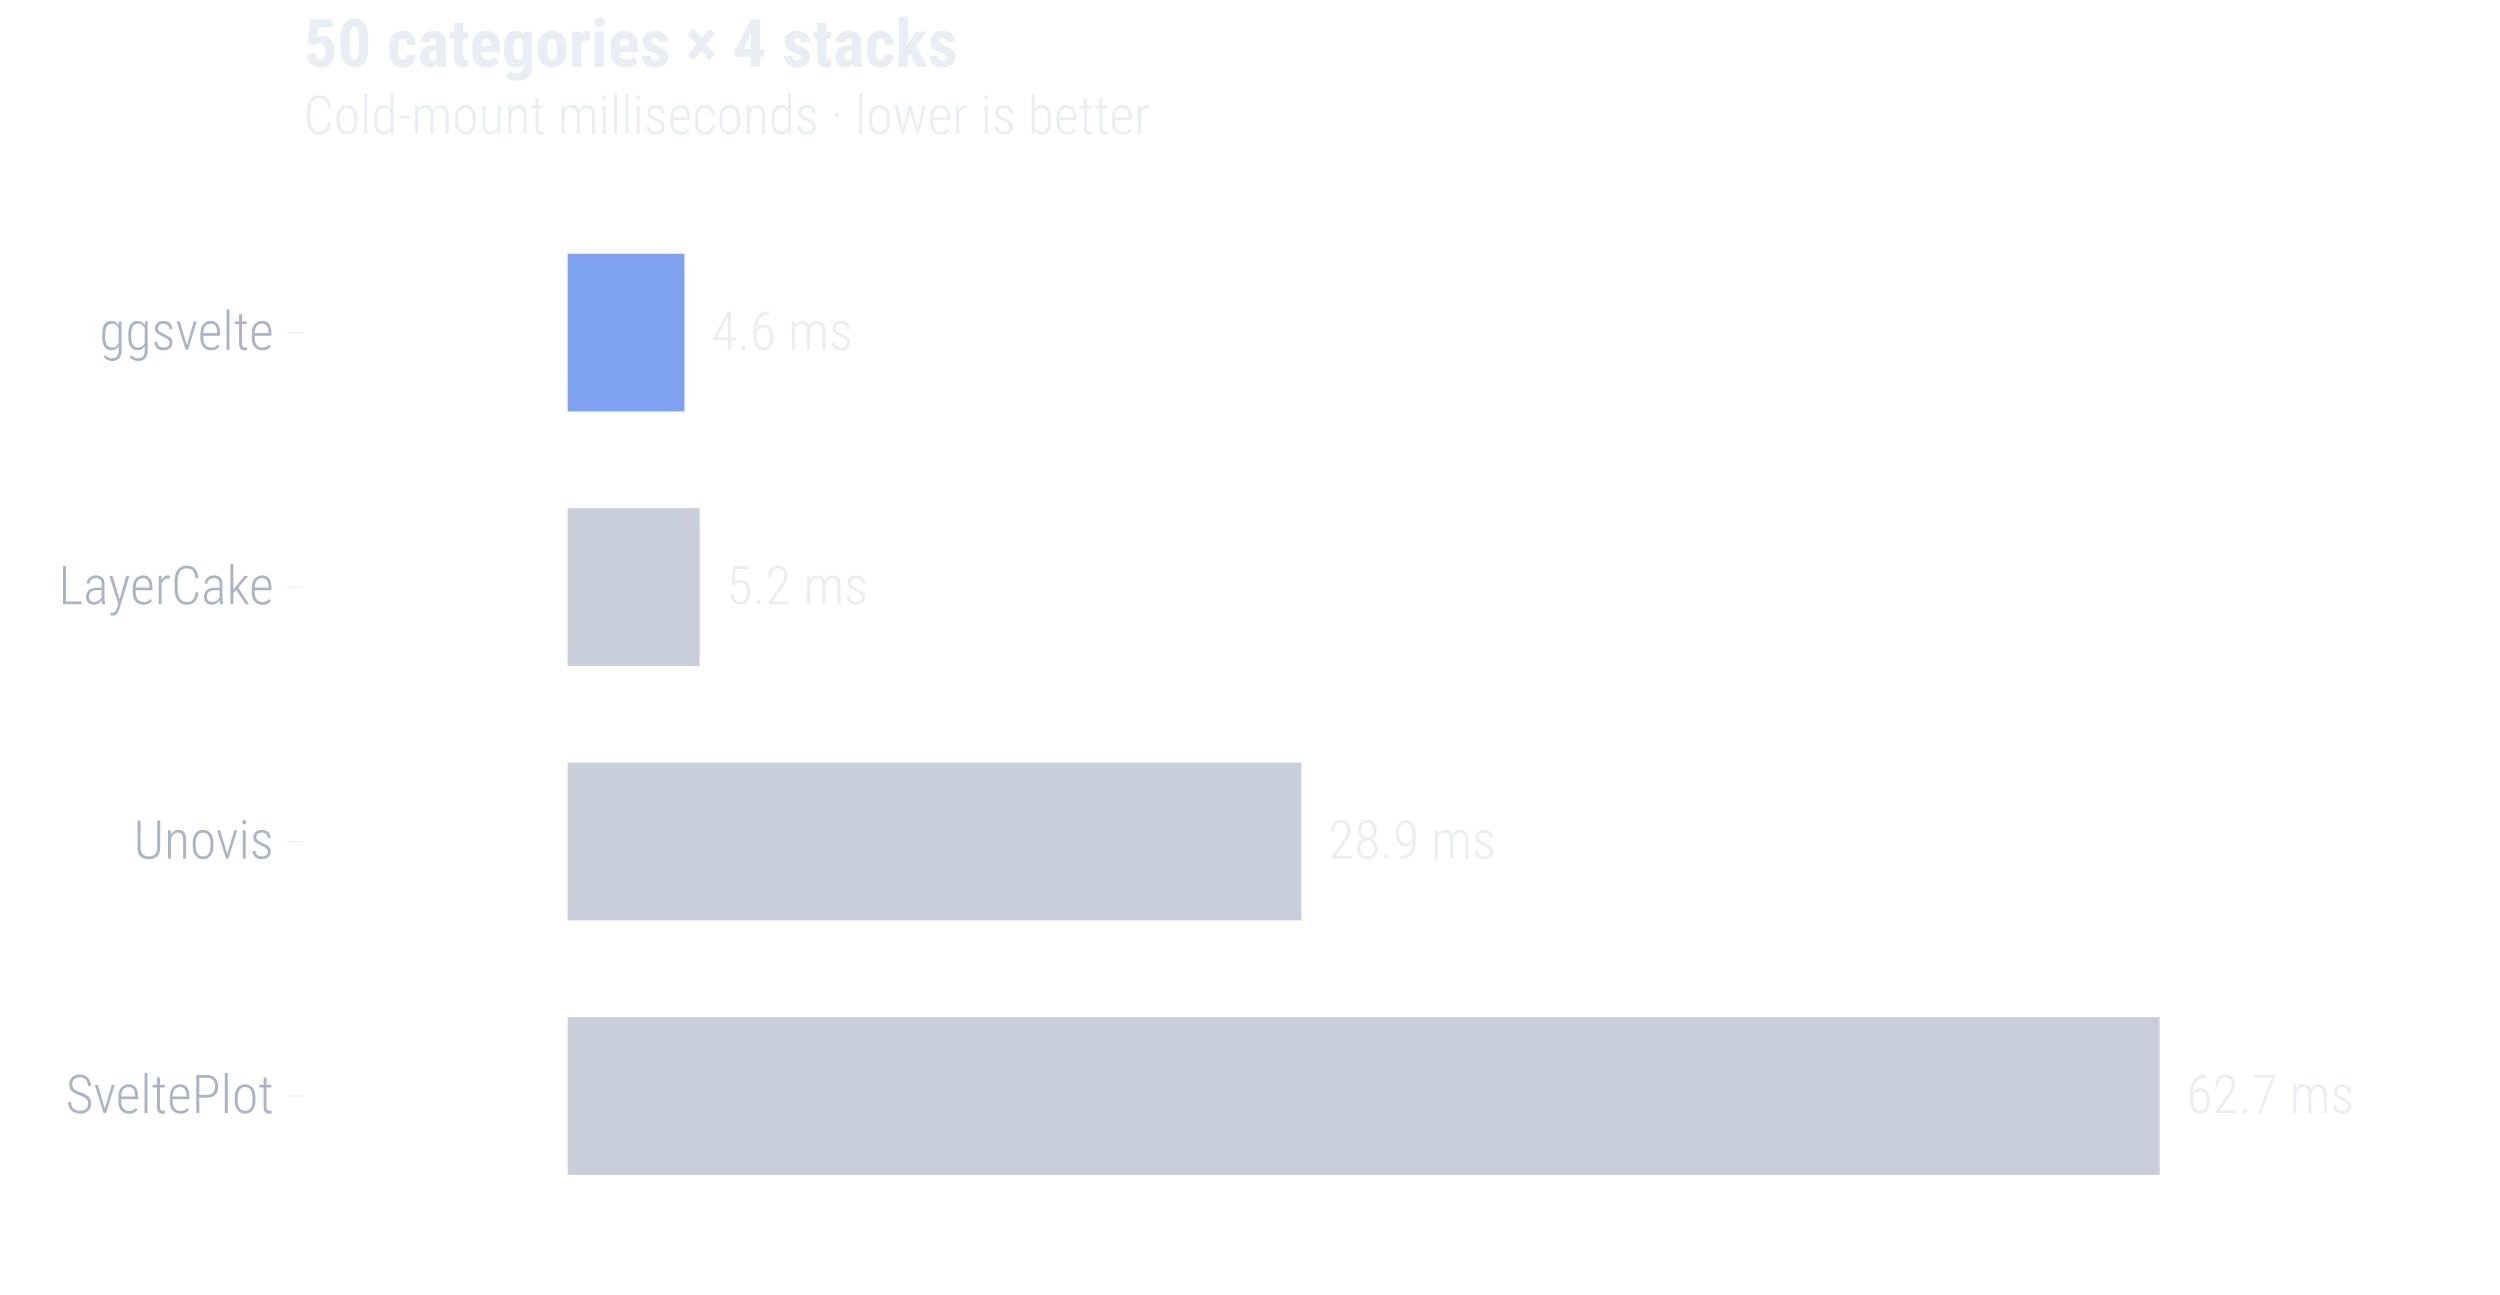
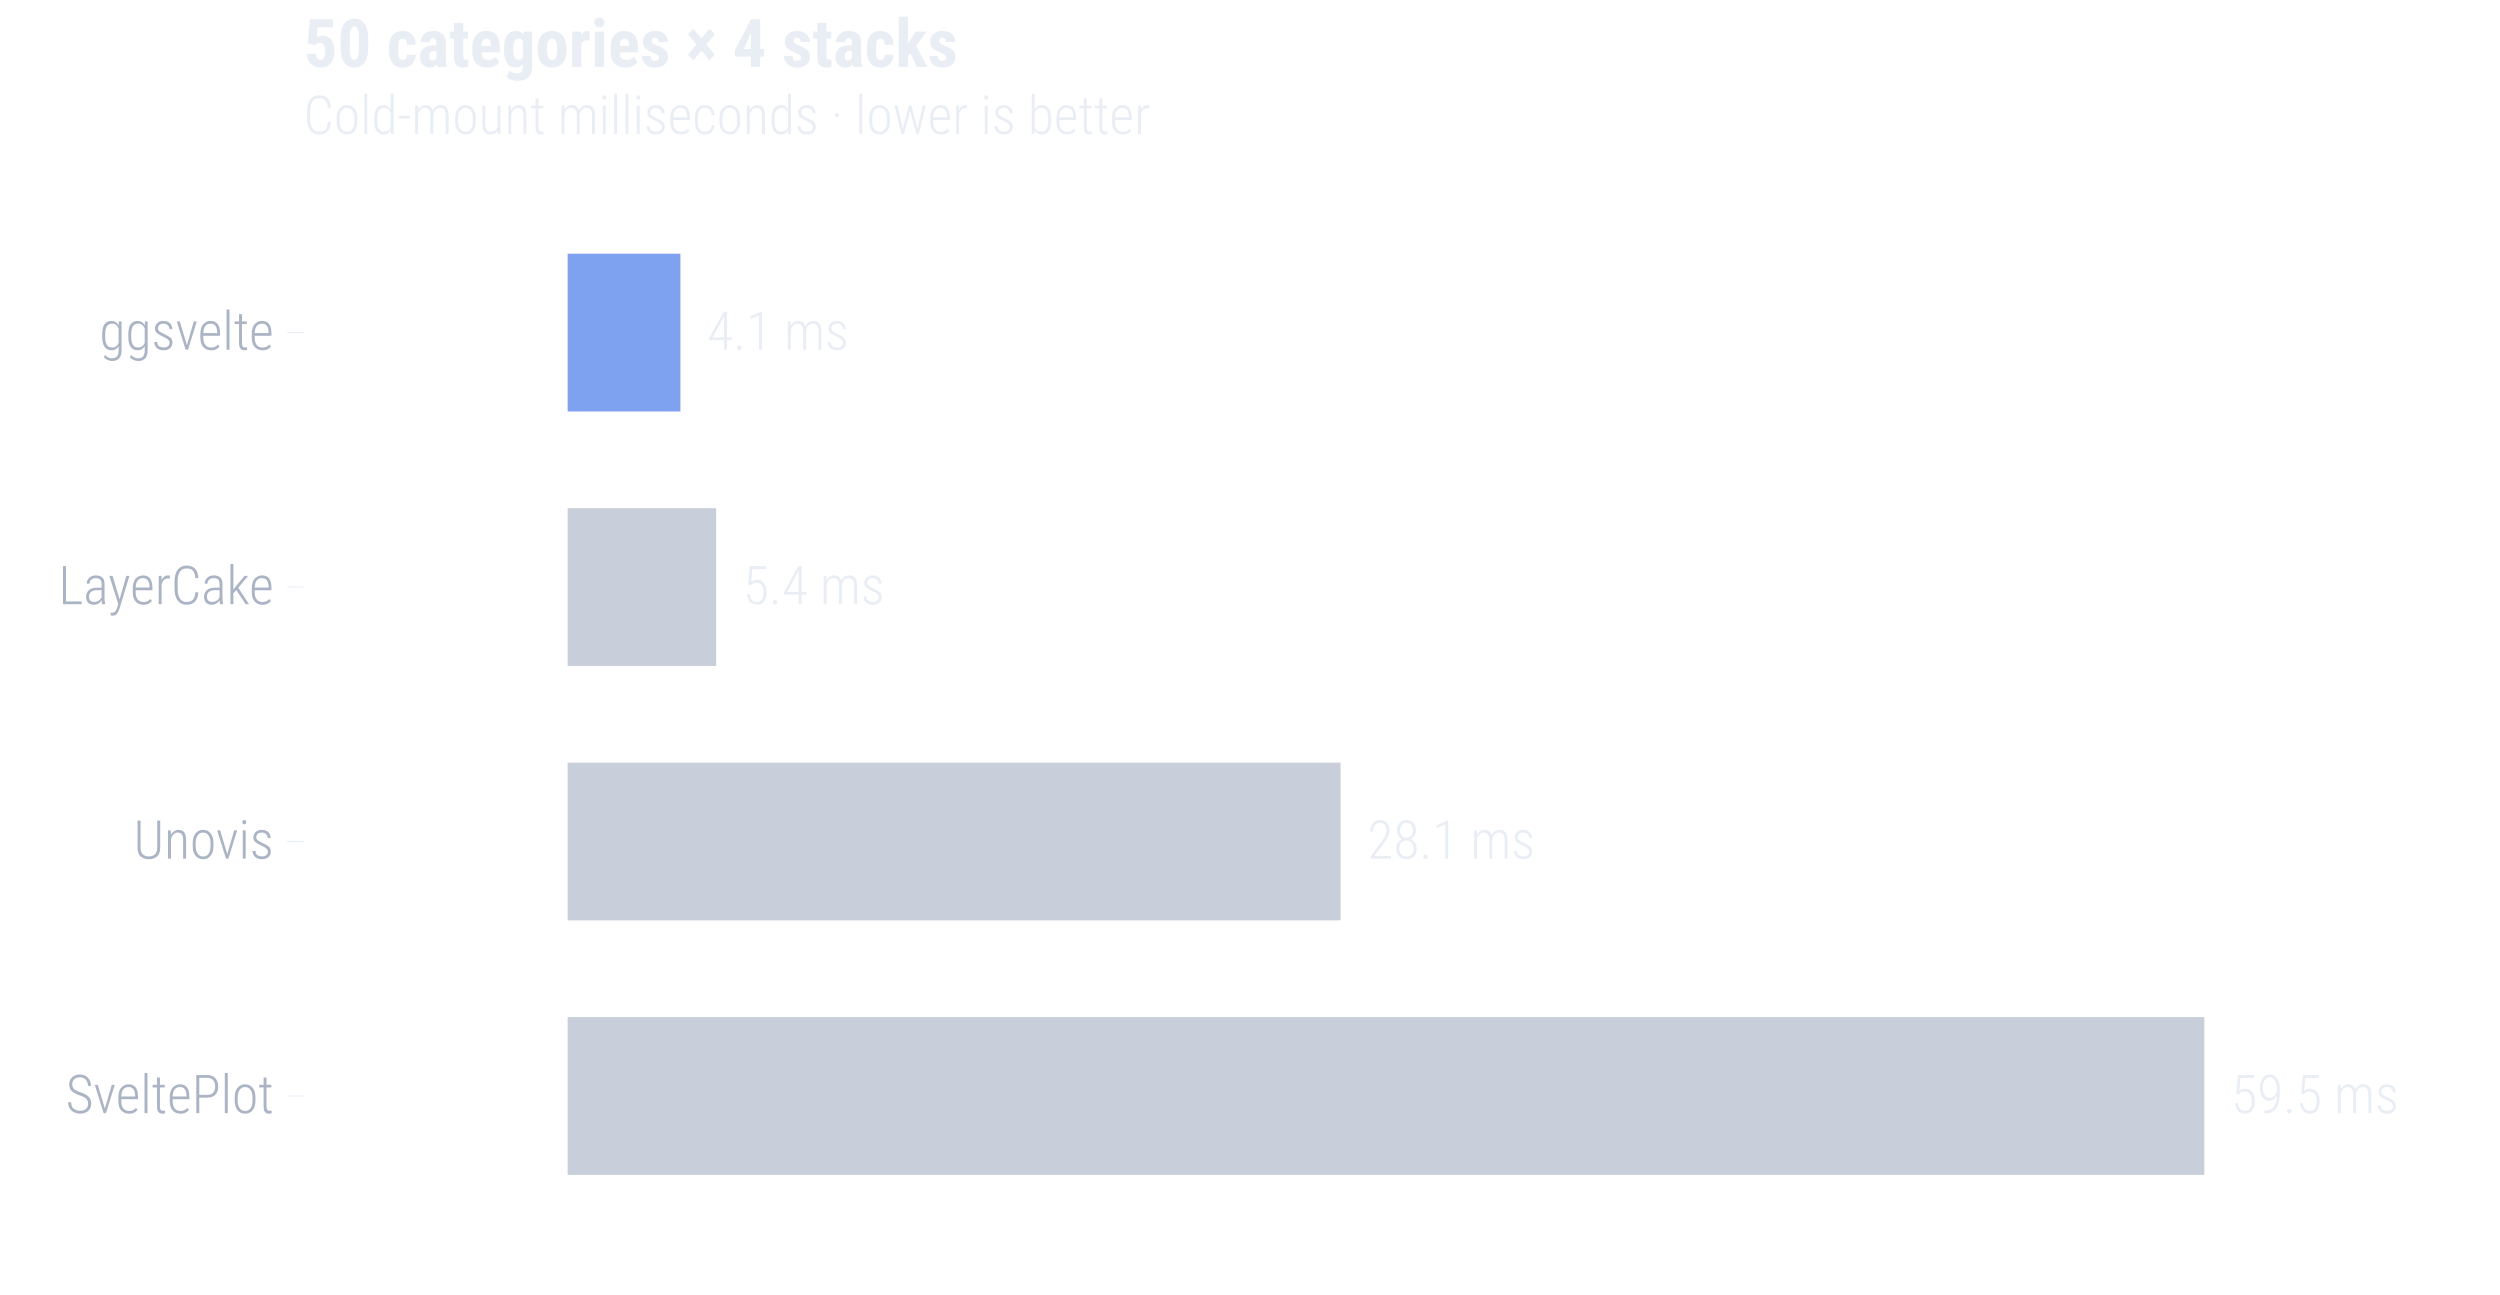
- <svg xmlns="http://www.w3.org/2000/svg" width="560" height="290" viewBox="0 0 560 290" role="img" aria-label="Bar chart of cold-mount time for a stacked bar chart of 50 categories by 4 stacks: ggsvelte 4.6 ms, LayerCake 5.2 ms, Unovis 28.9 ms, SveltePlot 62.7 ms. Lower is better." class="gg-plot" font-family="&quot;Roboto Condensed&quot;, &quot;Arial Narrow&quot;, Arial, sans-serif" font-size="11" font-weight="300" text-rendering="optimizeLegibility" shape-rendering="geometricPrecision">
+ <svg xmlns="http://www.w3.org/2000/svg" width="560" height="290" viewBox="0 0 560 290" role="img" aria-label="Bar chart of cold-mount time for a stacked bar chart of 50 categories by 4 stacks: ggsvelte 4.1 ms, LayerCake 5.4 ms, Unovis 28.1 ms, SveltePlot 59.5 ms. Lower is better." class="gg-plot" font-family="&quot;Roboto Condensed&quot;, &quot;Arial Narrow&quot;, Arial, sans-serif" font-size="11" font-weight="300" text-rendering="optimizeLegibility" shape-rendering="geometricPrecision">
  <rect class="gg-paper" width="560" height="290" fill="var(--gg-paper, transparent)" />
  <text class="gg-title" x="68" y="15" font-size="15" font-weight="700" fill="var(--gg-ink, #e9edf4)">50 categories × 4 stacks</text>
  <text class="gg-subtitle" x="68" y="30" font-size="12" font-weight="300" fill="var(--gg-ink, #e9edf4)">Cold-mount milliseconds · lower is better</text>
  <defs>
    <clipPath id="gg-clip-0">
      <rect width="488" height="228" />
    </clipPath>
  </defs>
  <g class="gg-panel" data-panel="0" transform="translate(68,46)">
    <rect class="gg-panel-background" width="488" height="228" fill="var(--gg-panel, transparent)" />
    <g class="gg-grid" stroke="var(--gg-grid, transparent)" stroke-width="0.25" vector-effect="non-scaling-stroke">
      <line x1="59.15" y1="0" x2="59.15" y2="228" />
-       <line x1="172.9" y1="0" x2="172.9" y2="228" />
-       <line x1="286.66" y1="0" x2="286.66" y2="228" />
-       <line x1="400.41" y1="0" x2="400.41" y2="228" />
+       <line x1="120.77" y1="0" x2="120.77" y2="228" />
+       <line x1="182.38" y1="0" x2="182.38" y2="228" />
+       <line x1="244" y1="0" x2="244" y2="228" />
+       <line x1="305.62" y1="0" x2="305.62" y2="228" />
+       <line x1="367.23" y1="0" x2="367.23" y2="228" />
+       <line x1="428.85" y1="0" x2="428.85" y2="228" />
      <line x1="0" y1="199.5" x2="488" y2="199.5" />
      <line x1="0" y1="142.5" x2="488" y2="142.5" />
      <line x1="0" y1="85.5" x2="488" y2="85.5" />
      <line x1="0" y1="28.5" x2="488" y2="28.5" />
    </g>
    <g class="gg-marks" clip-path="url(#gg-clip-0)">
      <g class="gg-batch gg-rects" data-layer="0">
-         <rect x="59.15" y="10.83" width="26.16" height="35.34" fill="#7ea1f0" />
-         <rect x="59.15" y="67.83" width="29.58" height="35.34" fill="#c9cfda" />
-         <rect x="59.15" y="124.83" width="164.37" height="35.34" fill="#c9cfda" />
-         <rect x="59.15" y="181.83" width="356.62" height="35.34" fill="#c9cfda" />
+         <rect x="59.15" y="10.83" width="25.26" height="35.34" fill="#7ea1f0" />
+         <rect x="59.15" y="67.83" width="33.27" height="35.34" fill="#c9cfda" />
+         <rect x="59.15" y="124.83" width="173.14" height="35.34" fill="#c9cfda" />
+         <rect x="59.15" y="181.83" width="366.62" height="35.34" fill="#c9cfda" />
      </g>
      <g class="gg-batch gg-glyphs" data-layer="1" font-size="12" text-anchor="start">
-         <text x="91.31" y="28.5" dy="0.32em" fill="var(--gg-ink, #e9edf4)">4.6 ms</text>
-         <text x="94.73" y="85.5" dy="0.32em" fill="var(--gg-ink, #e9edf4)">5.2 ms</text>
-         <text x="229.52" y="142.5" dy="0.32em" fill="var(--gg-ink, #e9edf4)">28.9 ms</text>
-         <text x="421.77" y="199.5" dy="0.32em" fill="var(--gg-ink, #e9edf4)">62.7 ms</text>
+         <text x="90.41" y="28.5" dy="0.32em" fill="var(--gg-ink, #e9edf4)">4.1 ms</text>
+         <text x="98.42" y="85.5" dy="0.32em" fill="var(--gg-ink, #e9edf4)">5.4 ms</text>
+         <text x="238.29" y="142.5" dy="0.32em" fill="var(--gg-ink, #e9edf4)">28.1 ms</text>
+         <text x="431.77" y="199.5" dy="0.32em" fill="var(--gg-ink, #e9edf4)">59.5 ms</text>
      </g>
    </g>
    <rect class="gg-panel-border" width="488" height="228" fill="none" stroke="var(--gg-panelBorder, transparent)" stroke-width="0.5" vector-effect="non-scaling-stroke" />
  </g>
  <g class="gg-axis gg-axis-y" transform="translate(68,46)">
    <g class="gg-tick" transform="translate(0,199.5)">
      <line x2="-3.67" stroke="var(--gg-tickColor, #e9edf4)" stroke-width="0.25" vector-effect="non-scaling-stroke" />
      <text x="-6.67" dy="0.32em" text-anchor="end" fill="var(--gg-axisText, #aab4c4)" font-size="12" font-weight="300">SveltePlot</text>
    </g>
    <g class="gg-tick" transform="translate(0,142.5)">
      <line x2="-3.67" stroke="var(--gg-tickColor, #e9edf4)" stroke-width="0.25" vector-effect="non-scaling-stroke" />
      <text x="-6.67" dy="0.32em" text-anchor="end" fill="var(--gg-axisText, #aab4c4)" font-size="12" font-weight="300">Unovis</text>
    </g>
    <g class="gg-tick" transform="translate(0,85.5)">
      <line x2="-3.67" stroke="var(--gg-tickColor, #e9edf4)" stroke-width="0.25" vector-effect="non-scaling-stroke" />
      <text x="-6.67" dy="0.32em" text-anchor="end" fill="var(--gg-axisText, #aab4c4)" font-size="12" font-weight="300">LayerCake</text>
    </g>
    <g class="gg-tick" transform="translate(0,28.5)">
      <line x2="-3.67" stroke="var(--gg-tickColor, #e9edf4)" stroke-width="0.25" vector-effect="non-scaling-stroke" />
      <text x="-6.67" dy="0.32em" text-anchor="end" fill="var(--gg-axisText, #aab4c4)" font-size="12" font-weight="300">ggsvelte</text>
    </g>
  </g>
</svg>
